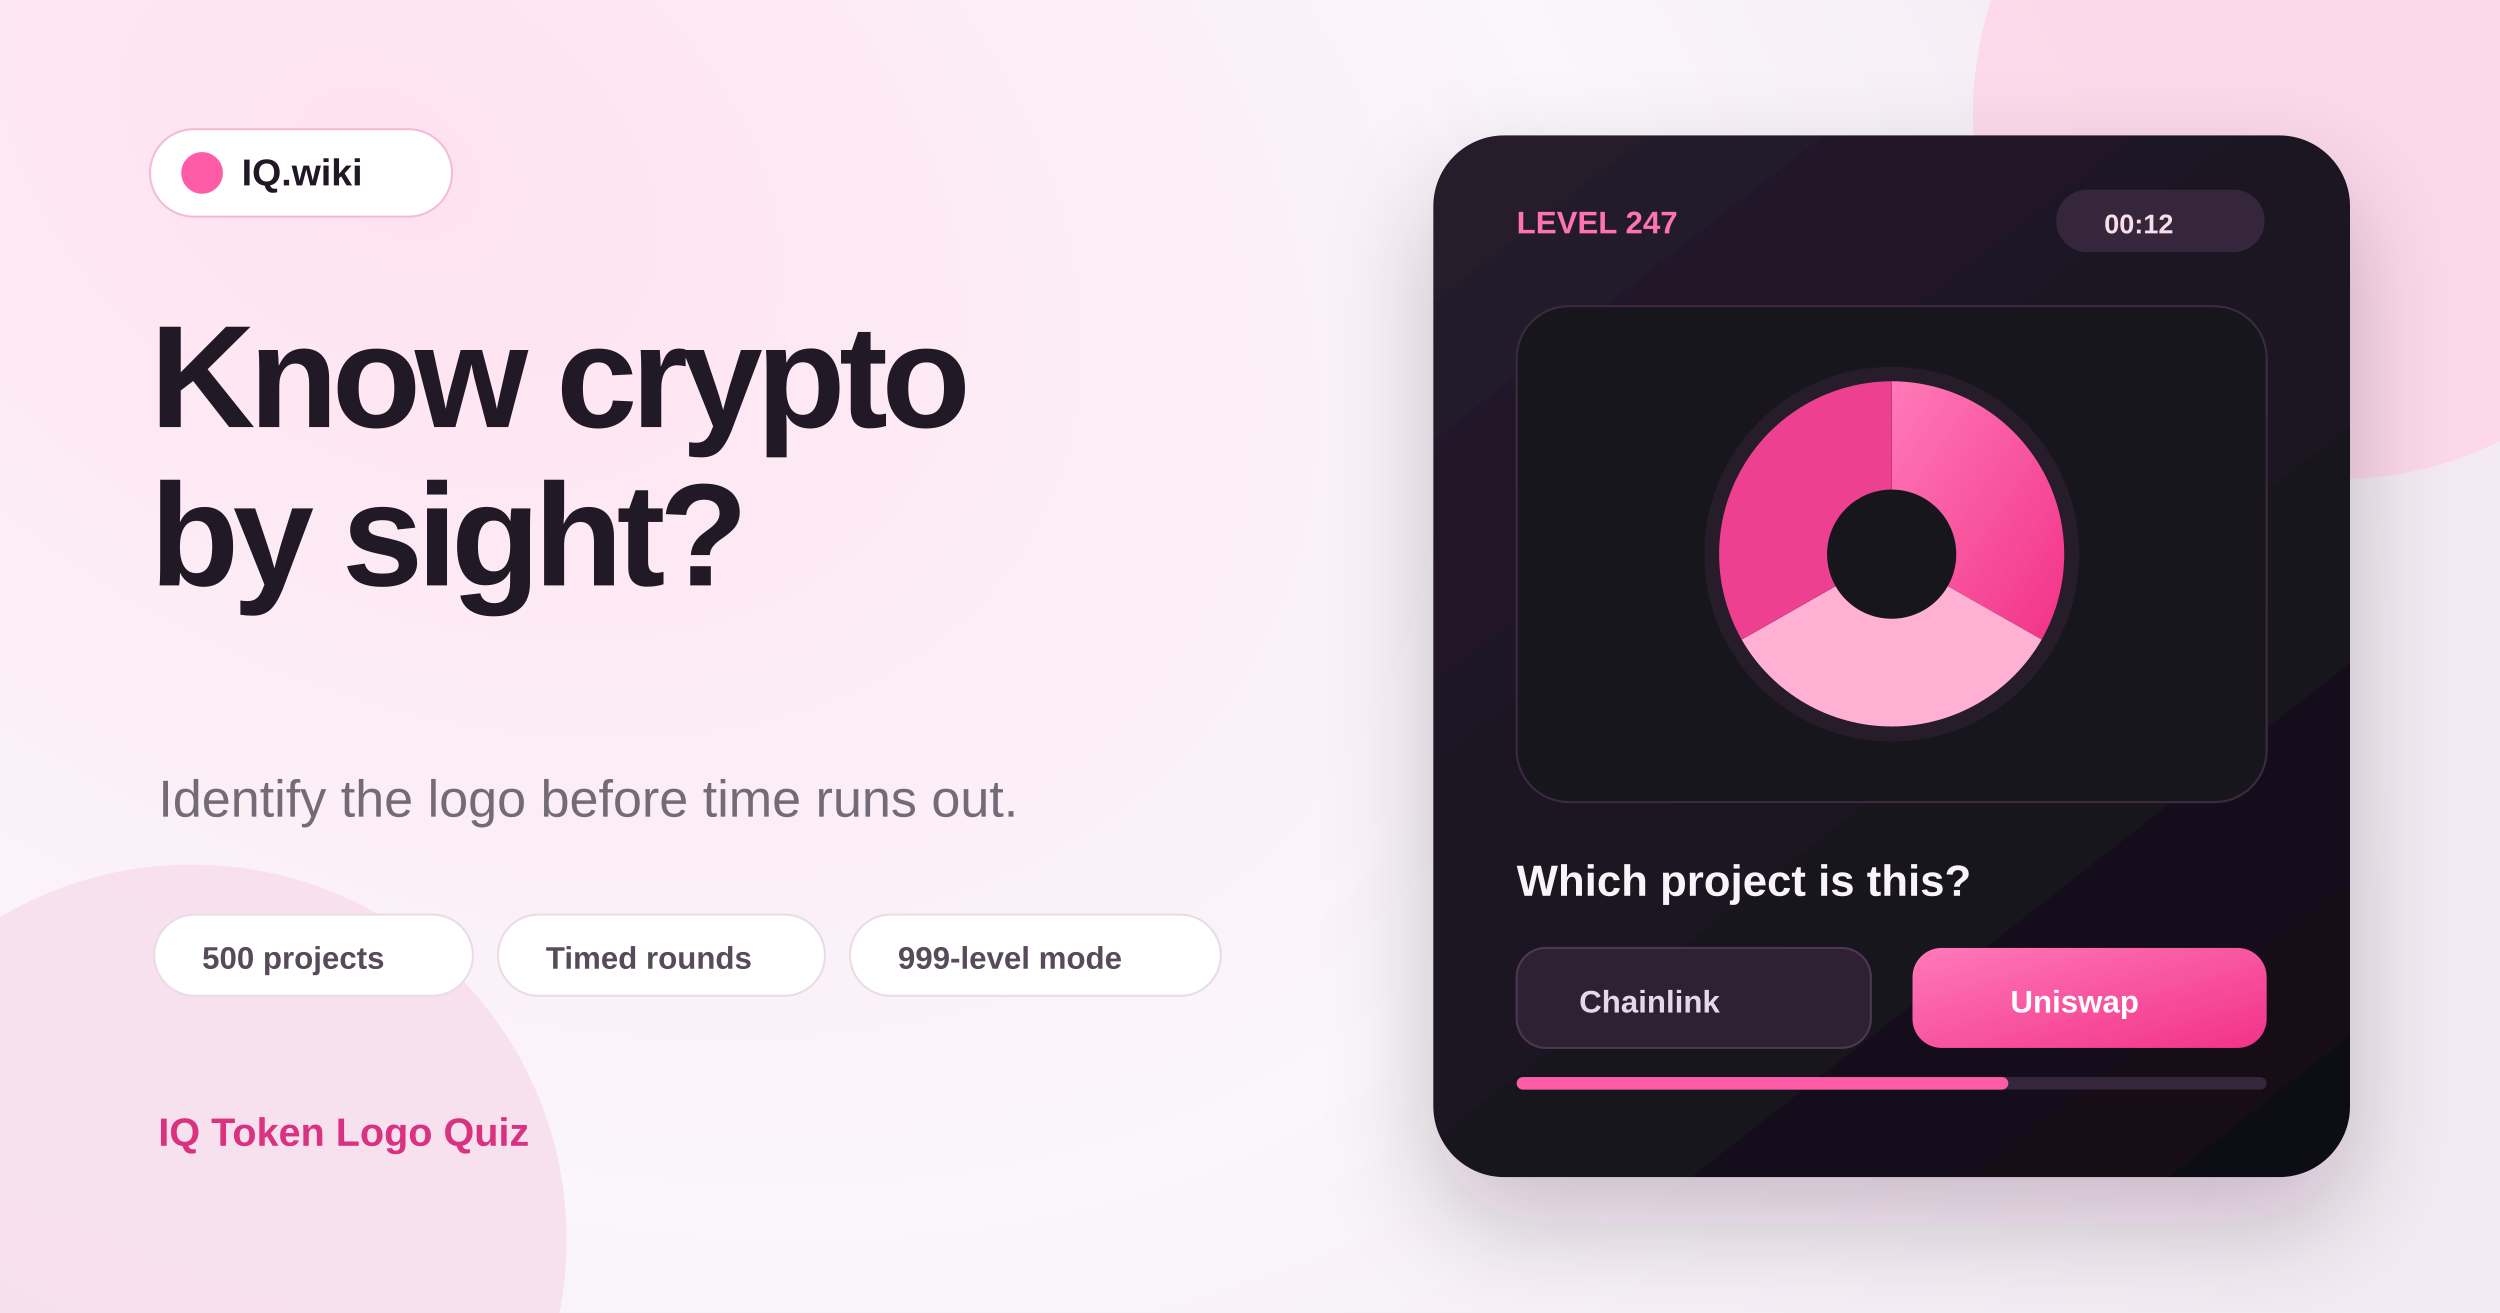
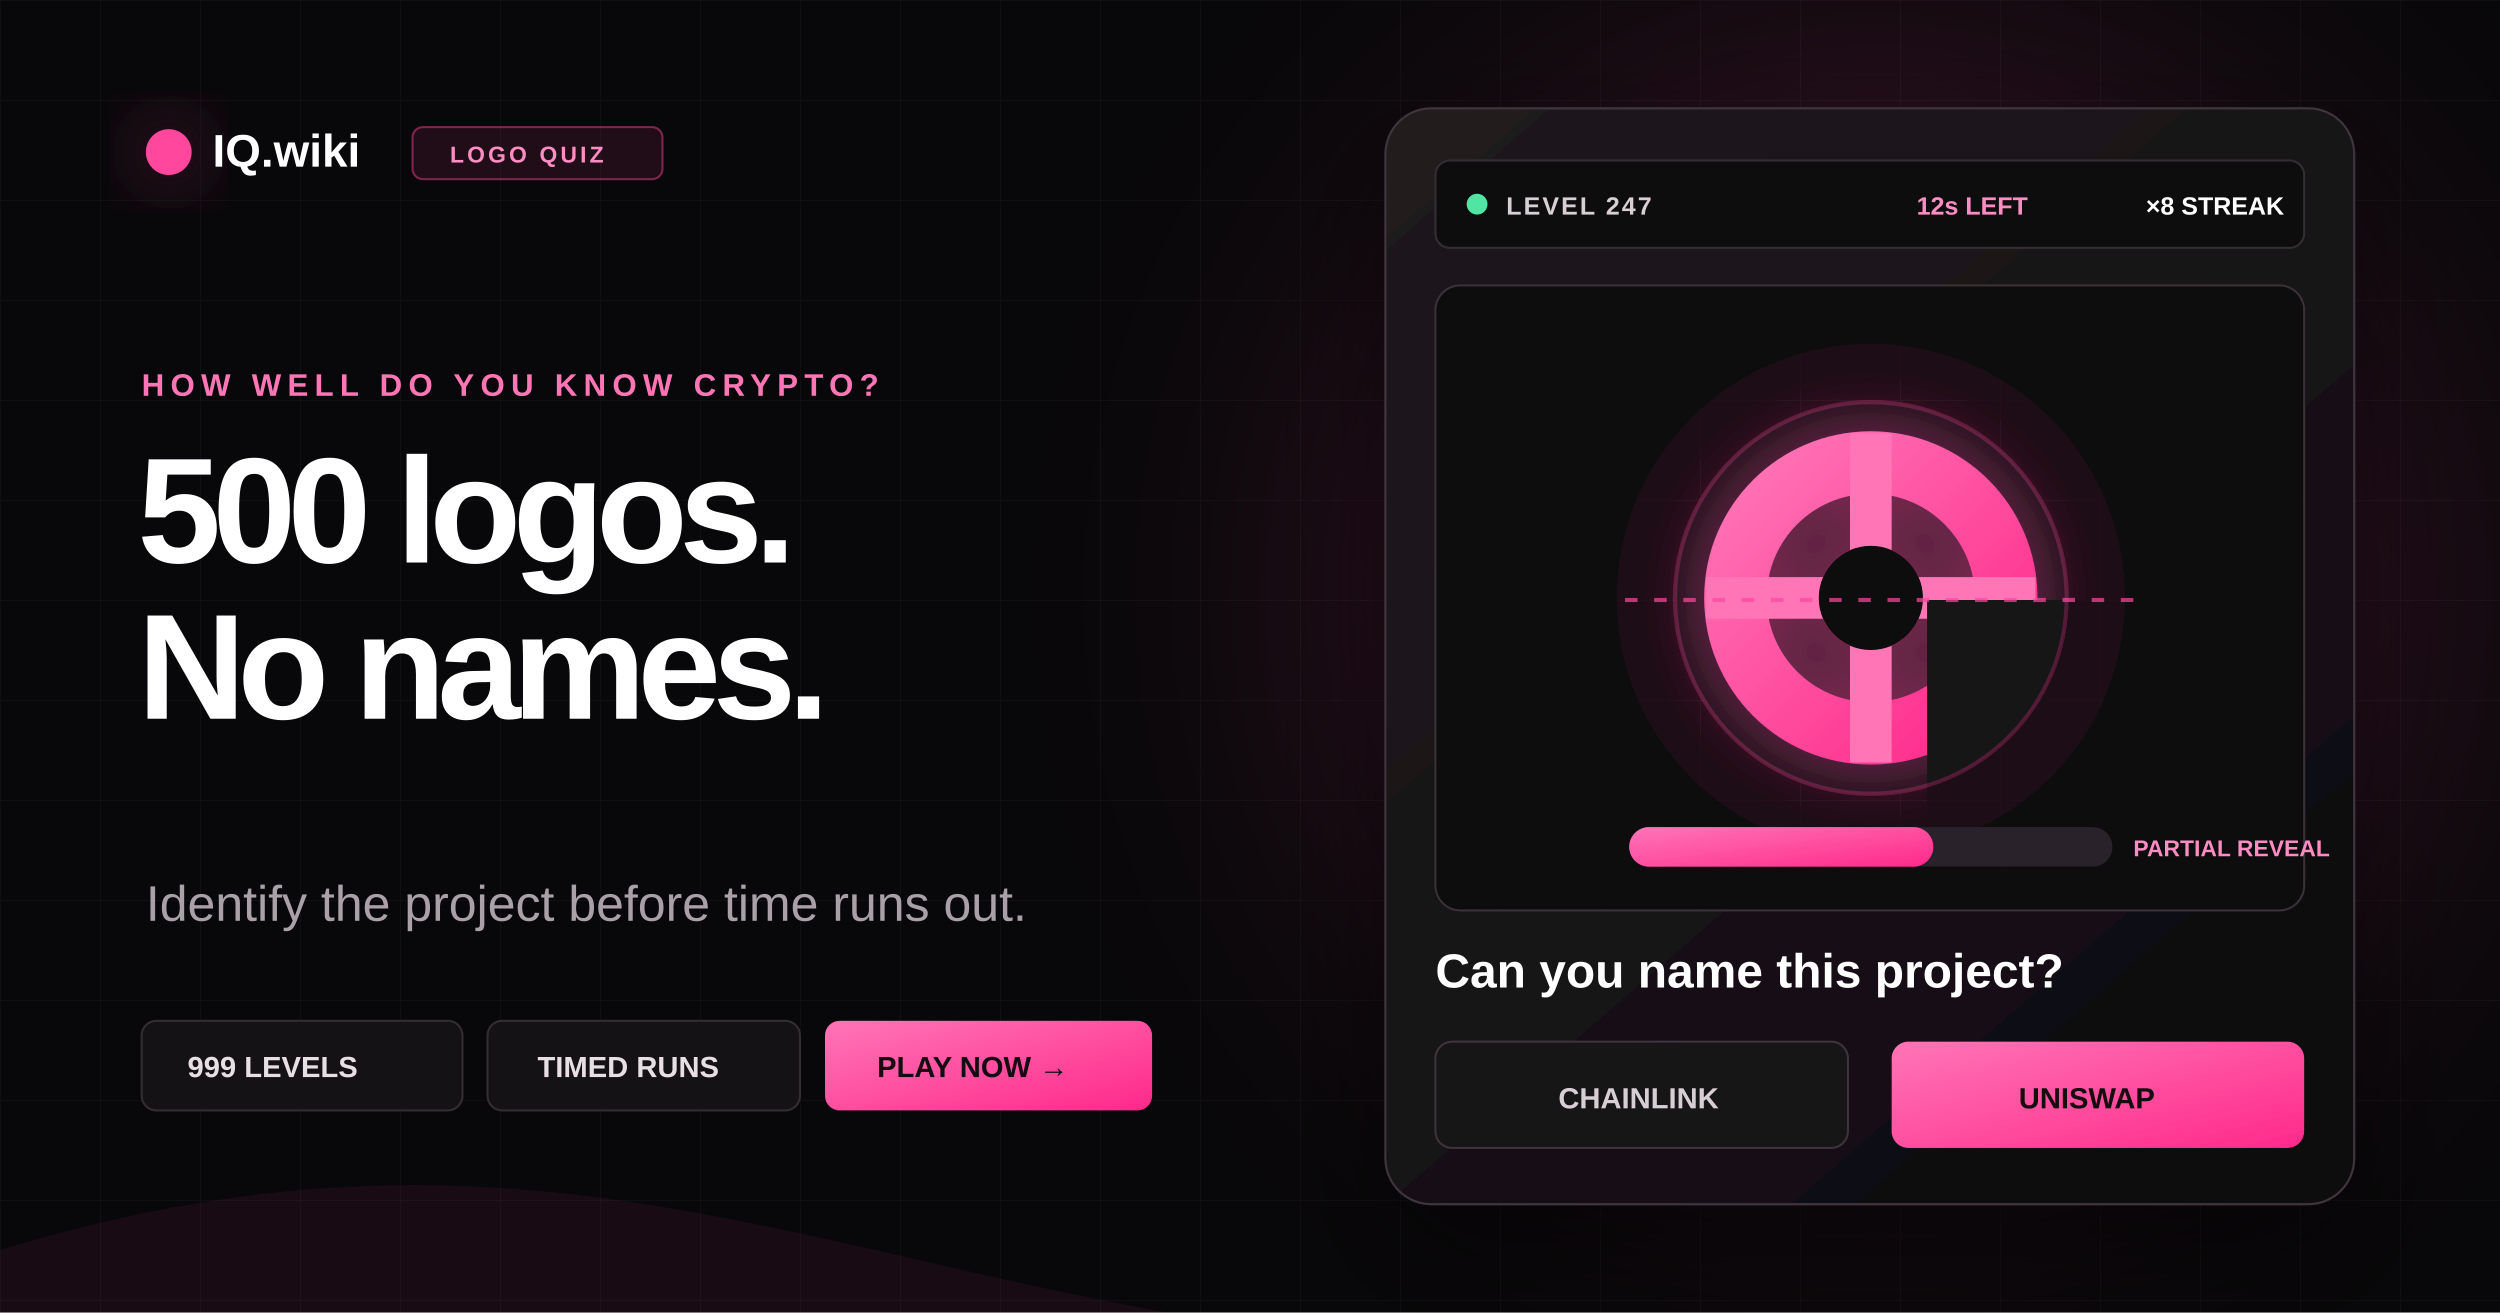
<svg xmlns="http://www.w3.org/2000/svg" width="1200" height="630" viewBox="0 0 1200 630">
  <defs>
-     <radialGradient id="bg" cx="0" cy="0" r="1" gradientTransform="translate(190 80) rotate(30) scale(1040 720)" gradientUnits="userSpaceOnUse">
-       <stop stop-color="#FFE1EF" />
-       <stop offset=".62" stop-color="#FAF6FB" />
-       <stop offset="1" stop-color="#F4EAF3" />
+     <radialGradient id="glow" cx="0" cy="0" r="1" gradientTransform="translate(900 285) rotate(90) scale(430)" gradientUnits="userSpaceOnUse">
+       <stop stop-color="#FF479D" stop-opacity=".35" />
+       <stop offset=".7" stop-color="#FF479D" stop-opacity=".04" />
+       <stop offset="1" stop-color="#080709" stop-opacity="0" />
    </radialGradient>
-     <linearGradient id="card" x1="735" y1="90" x2="1090" y2="545" gradientUnits="userSpaceOnUse">
-       <stop stop-color="#251B2B" />
-       <stop offset="1" stop-color="#110E17" />
+     <linearGradient id="pink" x1="0" y1="0" x2="1" y2="1">
+       <stop stop-color="#FF75B6" />
+       <stop offset="1" stop-color="#FF298B" />
    </linearGradient>
-     <linearGradient id="pink" x1="0" y1="0" x2="1" y2="1">
-       <stop stop-color="#FF79B8" />
-       <stop offset="1" stop-color="#F23288" />
+     <linearGradient id="card" x1="690" y1="70" x2="1115" y2="560" gradientUnits="userSpaceOnUse">
+       <stop stop-color="#201A1F" />
+       <stop offset="1" stop-color="#0D0B0E" />
    </linearGradient>
    <filter id="shadow" x="-30%" y="-30%" width="160%" height="160%">
-       <feDropShadow dx="0" dy="22" stdDeviation="25" flood-color="#291527" flood-opacity=".22" />
+       <feDropShadow dx="0" dy="24" stdDeviation="30" flood-color="#000" flood-opacity=".55" />
    </filter>
+     <filter id="pinkShadow" x="-80%" y="-80%" width="260%" height="260%">
+       <feDropShadow dx="0" dy="0" stdDeviation="18" flood-color="#FF479D" flood-opacity=".55" />
+     </filter>
+     <pattern id="grid" width="48" height="48" patternUnits="userSpaceOnUse">
+       <path d="M48 0H0V48" fill="none" stroke="#FFF" stroke-opacity=".035" />
+     </pattern>
+     <clipPath id="partial">
+       <path d="M780 170H1028V288H925V418H780Z" />
+     </clipPath>
  </defs>
-   <rect width="1200" height="630" fill="url(#bg)" />
-   <circle cx="1122" cy="55" r="175" fill="#FFD2E7" opacity=".75" />
-   <circle cx="92" cy="595" r="180" fill="#F7DCEC" opacity=".8" />
-   <g transform="translate(72 62)">
-     <rect width="145" height="42" rx="21" fill="#FFF" stroke="#F4BBD6" />
-     <circle cx="25" cy="21" r="10" fill="#FF5CA8" />
-     <text x="44" y="27" fill="#201825" font-family="Arial, Helvetica, sans-serif" font-size="18" font-weight="700">IQ.wiki</text>
+   <rect width="1200" height="630" fill="#080709" />
+   <rect width="1200" height="630" fill="url(#grid)" />
+   <rect width="1200" height="630" fill="url(#glow)" />
+   <path d="M0 600C230 530 366 595 560 630H0Z" fill="#FF479D" fill-opacity=".07" />
+   <g transform="translate(70 62)">
+     <circle cx="11" cy="11" r="11" fill="#FF479D" filter="url(#pinkShadow)" />
+     <text x="32" y="18" fill="#FFF" font-family="Arial, Helvetica, sans-serif" font-size="22" font-weight="800">IQ.wiki</text>
+     <rect x="128" y="-1" width="120" height="25" rx="5" fill="#FF479D" fill-opacity=".1" stroke="#FF479D" stroke-opacity=".45" />
+     <text x="146" y="16" fill="#FF8CC3" font-family="Arial, Helvetica, sans-serif" font-size="11" font-weight="800" letter-spacing="1.5">LOGO QUIZ</text>
  </g>
-   <text x="72" y="205" fill="#211925" font-family="Arial, Helvetica, sans-serif" font-size="70" font-weight="800" letter-spacing="-3">
-     <tspan x="72" dy="0">Know crypto</tspan>
-     <tspan x="72" dy="76">by sight?</tspan>
+   <text x="68" y="190" fill="#FF75B6" font-family="Arial, Helvetica, sans-serif" font-size="15" font-weight="800" letter-spacing="3">HOW WELL DO YOU KNOW CRYPTO?</text>
+   <text x="66" y="270" fill="#FFF" font-family="Arial, Helvetica, sans-serif" font-size="72" font-weight="900" letter-spacing="-4">
+     <tspan x="66">500 logos.</tspan>
+     <tspan x="66" dy="75">No names.</tspan>
  </text>
-   <text x="76" y="392" fill="#746B78" font-family="Arial, Helvetica, sans-serif" font-size="25" font-weight="500">
-     Identify the logo before time runs out.
+   <text x="70" y="442" fill="#AAA1A8" font-family="Arial, Helvetica, sans-serif" font-size="24" font-weight="500">
+     Identify the project before time runs out.
  </text>
-   <g transform="translate(74 439)">
-     <rect width="153" height="39" rx="19.5" fill="#FFF" stroke="#EADCE5" />
-     <text x="23" y="26" fill="#554B59" font-family="Arial, Helvetica, sans-serif" font-size="15" font-weight="700">500 projects</text>
-     <rect x="165" width="157" height="39" rx="19.5" fill="#FFF" stroke="#EADCE5" />
-     <text x="188" y="26" fill="#554B59" font-family="Arial, Helvetica, sans-serif" font-size="15" font-weight="700">Timed rounds</text>
-     <rect x="334" width="178" height="39" rx="19.5" fill="#FFF" stroke="#EADCE5" />
-     <text x="357" y="26" fill="#554B59" font-family="Arial, Helvetica, sans-serif" font-size="15" font-weight="700">999-level mode</text>
+   <g transform="translate(68 490)">
+     <rect width="154" height="43" rx="7" fill="#151216" stroke="#332D32" />
+     <text x="22" y="27" fill="#E8DFE4" font-family="Arial, Helvetica, sans-serif" font-size="14" font-weight="800">999 LEVELS</text>
+     <rect x="166" width="150" height="43" rx="7" fill="#151216" stroke="#332D32" />
+     <text x="190" y="27" fill="#E8DFE4" font-family="Arial, Helvetica, sans-serif" font-size="14" font-weight="800">TIMED RUNS</text>
+     <rect x="328" width="157" height="43" rx="7" fill="url(#pink)" />
+     <text x="353" y="27" fill="#160B11" font-family="Arial, Helvetica, sans-serif" font-size="14" font-weight="900">PLAY NOW →</text>
  </g>
-   <text x="76" y="550" fill="#D83280" font-family="Arial, Helvetica, sans-serif" font-size="19" font-weight="700">IQ Token Logo Quiz</text>
  <g filter="url(#shadow)">
-     <rect x="688" y="65" width="440" height="500" rx="34" fill="url(#card)" />
-     <text x="728" y="112" fill="#FF72B4" font-family="Arial, Helvetica, sans-serif" font-size="15" font-weight="700">LEVEL 247</text>
-     <rect x="987" y="91" width="100" height="30" rx="15" fill="#35283A" />
-     <text x="1010" y="112" fill="#F8DDEA" font-family="Arial, Helvetica, sans-serif" font-size="13" font-weight="700">00:12</text>
-     <rect x="728" y="147" width="360" height="238" rx="25" fill="#19131F" stroke="#3B2B40" />
-     <circle cx="908" cy="266" r="90" fill="#251B2B" />
-     <path d="M908 183a83 83 0 0 1 72 124l-72-41z" fill="url(#pink)" />
-     <path d="M980 307a83 83 0 0 1-144 0l72-41z" fill="#FFB0D3" />
-     <path d="M836 307a83 83 0 0 1 72-124v83z" fill="#ED3F91" />
-     <circle cx="908" cy="266" r="31" fill="#19131F" />
-     <text x="728" y="430" fill="#F9F4FA" font-family="Arial, Helvetica, sans-serif" font-size="21" font-weight="700">Which project is this?</text>
-     <rect x="728" y="455" width="170" height="48" rx="14" fill="#2D2232" stroke="#4D3853" />
-     <text x="758" y="486" fill="#E5D8E8" font-family="Arial, Helvetica, sans-serif" font-size="15" font-weight="700">Chainlink</text>
-     <rect x="918" y="455" width="170" height="48" rx="14" fill="url(#pink)" />
-     <text x="965" y="486" fill="#FFF" font-family="Arial, Helvetica, sans-serif" font-size="15" font-weight="700">Uniswap</text>
-     <rect x="728" y="517" width="360" height="6" rx="3" fill="#34283A" />
-     <rect x="728" y="517" width="236" height="6" rx="3" fill="#FF5CA8" />
+     <rect x="665" y="52" width="465" height="526" rx="22" fill="url(#card)" stroke="#40363E" />
+     <rect x="689" y="77" width="417" height="42" rx="7" fill="#100E10" stroke="#332D32" />
+     <circle cx="709" cy="98" r="5" fill="#51E5A4" />
+     <text x="723" y="103" fill="#D8CFD5" font-family="Arial, Helvetica, sans-serif" font-size="12" font-weight="800" letter-spacing="1">LEVEL 247</text>
+     <text x="920" y="103" fill="#FF8CC3" font-family="Arial, Helvetica, sans-serif" font-size="12" font-weight="800">12s LEFT</text>
+     <text x="1030" y="103" fill="#FFF" font-family="Arial, Helvetica, sans-serif" font-size="12" font-weight="800">×8 STREAK</text>
+     <rect x="689" y="137" width="417" height="300" rx="12" fill="#080709" stroke="#3B3037" />
+     <rect x="689" y="137" width="417" height="300" rx="12" fill="url(#grid)" opacity=".7" />
+     <circle cx="898" cy="287" r="122" fill="#FF479D" fill-opacity=".08" />
+     <circle cx="898" cy="287" r="94" fill="#171217" stroke="#FF479D" stroke-opacity=".25" stroke-width="2" />
+     <g clip-path="url(#partial)" filter="url(#pinkShadow)">
+       <circle cx="898" cy="287" r="65" fill="none" stroke="url(#pink)" stroke-width="30" />
+       <path d="M898 208V366M819 287H977" stroke="#FF75B6" stroke-width="20" />
+       <circle cx="898" cy="287" r="25" fill="#080709" />
+     </g>
+     <path d="M780 288H1028" stroke="#FF479D" stroke-width="2" stroke-dasharray="6 8" opacity=".7" />
+     <rect x="782" y="397" width="232" height="19" rx="9.5" fill="#292329" />
+     <rect x="782" y="397" width="146" height="19" rx="9.5" fill="url(#pink)" />
+     <text x="1024" y="411" fill="#FF8CC3" font-family="Arial, Helvetica, sans-serif" font-size="11" font-weight="800">PARTIAL REVEAL</text>
+     <text x="689" y="474" fill="#FFF" font-family="Arial, Helvetica, sans-serif" font-size="23" font-weight="900">Can you name this project?</text>
+     <rect x="689" y="500" width="198" height="51" rx="8" fill="#171317" stroke="#3D343B" />
+     <text x="748" y="532" fill="#D8CFD5" font-family="Arial, Helvetica, sans-serif" font-size="14" font-weight="800">CHAINLINK</text>
+     <rect x="908" y="500" width="198" height="51" rx="8" fill="url(#pink)" />
+     <text x="969" y="532" fill="#160B11" font-family="Arial, Helvetica, sans-serif" font-size="14" font-weight="900">UNISWAP</text>
  </g>
</svg>
